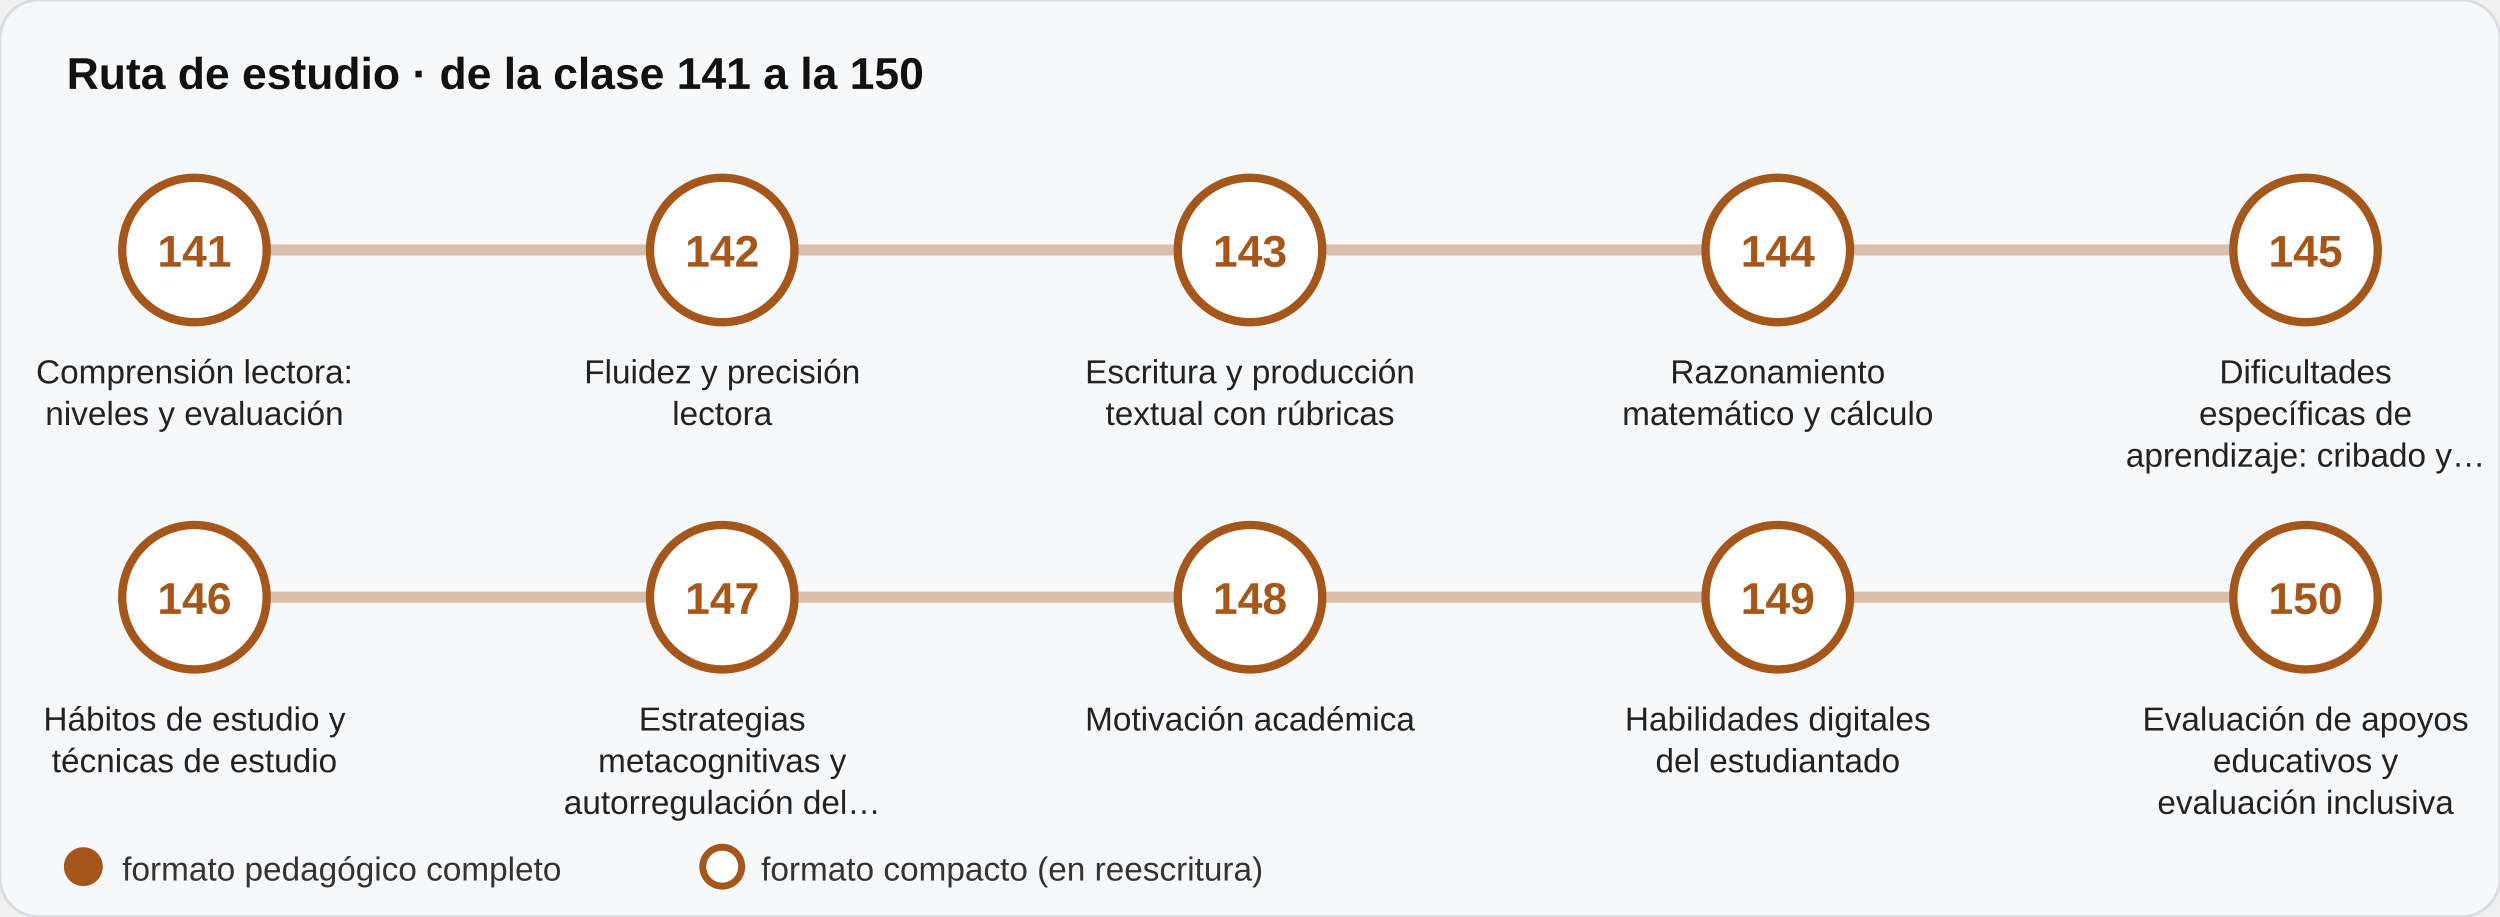
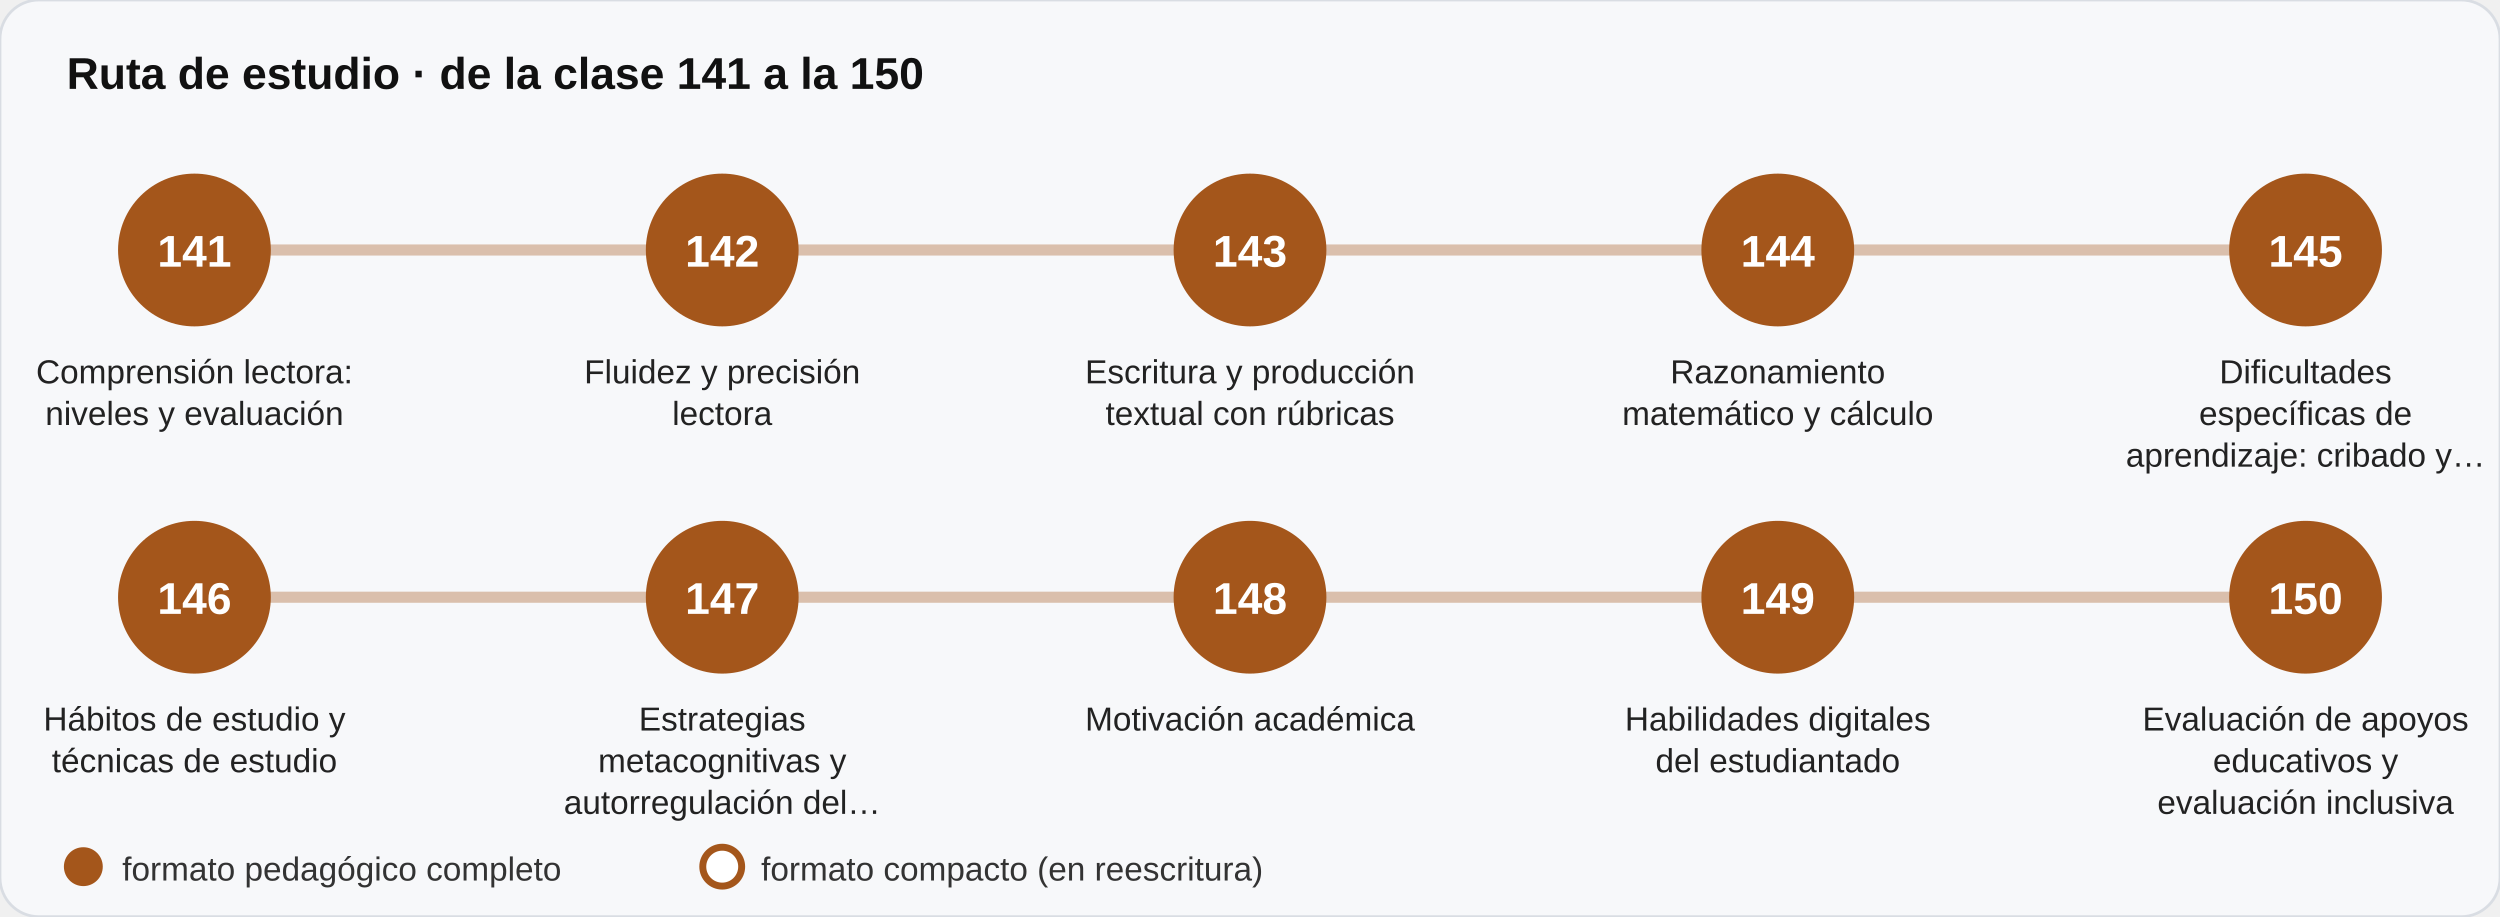
<svg xmlns="http://www.w3.org/2000/svg" viewBox="0 0 900 330" width="900" height="330" role="img" aria-labelledby="t d" font-family="Segoe UI, Arial, sans-serif">
  <rect width="900" height="330" rx="14" fill="#f7f8fa" stroke="#d9dde3" />
  <text x="24" y="32" font-size="16" font-weight="bold" fill="#111">Ruta de estudio · de la clase 141 a la 150</text>
  <line x1="70" y1="90" x2="830" y2="90" stroke="#a4561b" stroke-width="4" stroke-opacity=".35" />
-   <circle cx="70.0" cy="90" r="26" fill="#ffffff" stroke="#a4561b" stroke-width="3" />
-   <text x="70.0" y="96" text-anchor="middle" font-size="16" font-weight="bold" fill="#a4561b">141</text>
+   <circle cx="70.0" cy="90" r="26" fill="#a4561b" stroke="#a4561b" stroke-width="3" />
+   <text x="70.0" y="96" text-anchor="middle" font-size="16" font-weight="bold" fill="#ffffff">141</text>
  <text x="70.0" y="138" text-anchor="middle" font-size="12" fill="#222">Comprensión lectora:</text>
  <text x="70.0" y="153" text-anchor="middle" font-size="12" fill="#222">niveles y evaluación</text>
-   <circle cx="260.0" cy="90" r="26" fill="#ffffff" stroke="#a4561b" stroke-width="3" />
-   <text x="260.0" y="96" text-anchor="middle" font-size="16" font-weight="bold" fill="#a4561b">142</text>
+   <circle cx="260.0" cy="90" r="26" fill="#a4561b" stroke="#a4561b" stroke-width="3" />
+   <text x="260.0" y="96" text-anchor="middle" font-size="16" font-weight="bold" fill="#ffffff">142</text>
  <text x="260.0" y="138" text-anchor="middle" font-size="12" fill="#222">Fluidez y precisión</text>
  <text x="260.0" y="153" text-anchor="middle" font-size="12" fill="#222">lectora</text>
-   <circle cx="450.0" cy="90" r="26" fill="#ffffff" stroke="#a4561b" stroke-width="3" />
-   <text x="450.0" y="96" text-anchor="middle" font-size="16" font-weight="bold" fill="#a4561b">143</text>
+   <circle cx="450.0" cy="90" r="26" fill="#a4561b" stroke="#a4561b" stroke-width="3" />
+   <text x="450.0" y="96" text-anchor="middle" font-size="16" font-weight="bold" fill="#ffffff">143</text>
  <text x="450.0" y="138" text-anchor="middle" font-size="12" fill="#222">Escritura y producción</text>
  <text x="450.0" y="153" text-anchor="middle" font-size="12" fill="#222">textual con rúbricas</text>
-   <circle cx="640.0" cy="90" r="26" fill="#ffffff" stroke="#a4561b" stroke-width="3" />
-   <text x="640.0" y="96" text-anchor="middle" font-size="16" font-weight="bold" fill="#a4561b">144</text>
+   <circle cx="640.0" cy="90" r="26" fill="#a4561b" stroke="#a4561b" stroke-width="3" />
+   <text x="640.0" y="96" text-anchor="middle" font-size="16" font-weight="bold" fill="#ffffff">144</text>
  <text x="640.0" y="138" text-anchor="middle" font-size="12" fill="#222">Razonamiento</text>
  <text x="640.0" y="153" text-anchor="middle" font-size="12" fill="#222">matemático y cálculo</text>
-   <circle cx="830.0" cy="90" r="26" fill="#ffffff" stroke="#a4561b" stroke-width="3" />
-   <text x="830.0" y="96" text-anchor="middle" font-size="16" font-weight="bold" fill="#a4561b">145</text>
+   <circle cx="830.0" cy="90" r="26" fill="#a4561b" stroke="#a4561b" stroke-width="3" />
+   <text x="830.0" y="96" text-anchor="middle" font-size="16" font-weight="bold" fill="#ffffff">145</text>
  <text x="830.0" y="138" text-anchor="middle" font-size="12" fill="#222">Dificultades</text>
  <text x="830.0" y="153" text-anchor="middle" font-size="12" fill="#222">específicas de</text>
  <text x="830.0" y="168" text-anchor="middle" font-size="12" fill="#222">aprendizaje: cribado y…</text>
  <line x1="70" y1="215" x2="830" y2="215" stroke="#a4561b" stroke-width="4" stroke-opacity=".35" />
-   <circle cx="70.0" cy="215" r="26" fill="#ffffff" stroke="#a4561b" stroke-width="3" />
-   <text x="70.0" y="221" text-anchor="middle" font-size="16" font-weight="bold" fill="#a4561b">146</text>
+   <circle cx="70.0" cy="215" r="26" fill="#a4561b" stroke="#a4561b" stroke-width="3" />
+   <text x="70.0" y="221" text-anchor="middle" font-size="16" font-weight="bold" fill="#ffffff">146</text>
  <text x="70.0" y="263" text-anchor="middle" font-size="12" fill="#222">Hábitos de estudio y</text>
  <text x="70.0" y="278" text-anchor="middle" font-size="12" fill="#222">técnicas de estudio</text>
-   <circle cx="260.0" cy="215" r="26" fill="#ffffff" stroke="#a4561b" stroke-width="3" />
-   <text x="260.0" y="221" text-anchor="middle" font-size="16" font-weight="bold" fill="#a4561b">147</text>
+   <circle cx="260.0" cy="215" r="26" fill="#a4561b" stroke="#a4561b" stroke-width="3" />
+   <text x="260.0" y="221" text-anchor="middle" font-size="16" font-weight="bold" fill="#ffffff">147</text>
  <text x="260.0" y="263" text-anchor="middle" font-size="12" fill="#222">Estrategias</text>
  <text x="260.0" y="278" text-anchor="middle" font-size="12" fill="#222">metacognitivas y</text>
  <text x="260.0" y="293" text-anchor="middle" font-size="12" fill="#222">autorregulación del…</text>
-   <circle cx="450.0" cy="215" r="26" fill="#ffffff" stroke="#a4561b" stroke-width="3" />
-   <text x="450.0" y="221" text-anchor="middle" font-size="16" font-weight="bold" fill="#a4561b">148</text>
+   <circle cx="450.0" cy="215" r="26" fill="#a4561b" stroke="#a4561b" stroke-width="3" />
+   <text x="450.0" y="221" text-anchor="middle" font-size="16" font-weight="bold" fill="#ffffff">148</text>
  <text x="450.0" y="263" text-anchor="middle" font-size="12" fill="#222">Motivación académica</text>
-   <circle cx="640.0" cy="215" r="26" fill="#ffffff" stroke="#a4561b" stroke-width="3" />
-   <text x="640.0" y="221" text-anchor="middle" font-size="16" font-weight="bold" fill="#a4561b">149</text>
+   <circle cx="640.0" cy="215" r="26" fill="#a4561b" stroke="#a4561b" stroke-width="3" />
+   <text x="640.0" y="221" text-anchor="middle" font-size="16" font-weight="bold" fill="#ffffff">149</text>
  <text x="640.0" y="263" text-anchor="middle" font-size="12" fill="#222">Habilidades digitales</text>
  <text x="640.0" y="278" text-anchor="middle" font-size="12" fill="#222">del estudiantado</text>
-   <circle cx="830.0" cy="215" r="26" fill="#ffffff" stroke="#a4561b" stroke-width="3" />
-   <text x="830.0" y="221" text-anchor="middle" font-size="16" font-weight="bold" fill="#a4561b">150</text>
+   <circle cx="830.0" cy="215" r="26" fill="#a4561b" stroke="#a4561b" stroke-width="3" />
+   <text x="830.0" y="221" text-anchor="middle" font-size="16" font-weight="bold" fill="#ffffff">150</text>
  <text x="830.0" y="263" text-anchor="middle" font-size="12" fill="#222">Evaluación de apoyos</text>
  <text x="830.0" y="278" text-anchor="middle" font-size="12" fill="#222">educativos y</text>
  <text x="830.0" y="293" text-anchor="middle" font-size="12" fill="#222">evaluación inclusiva</text>
  <circle cx="30" cy="312" r="7" fill="#a4561b" />
  <text x="44" y="317" font-size="12" fill="#333">formato pedagógico completo</text>
  <circle cx="260" cy="312" r="7" fill="#fff" stroke="#a4561b" stroke-width="2.5" />
  <text x="274" y="317" font-size="12" fill="#333">formato compacto (en reescritura)</text>
</svg>
